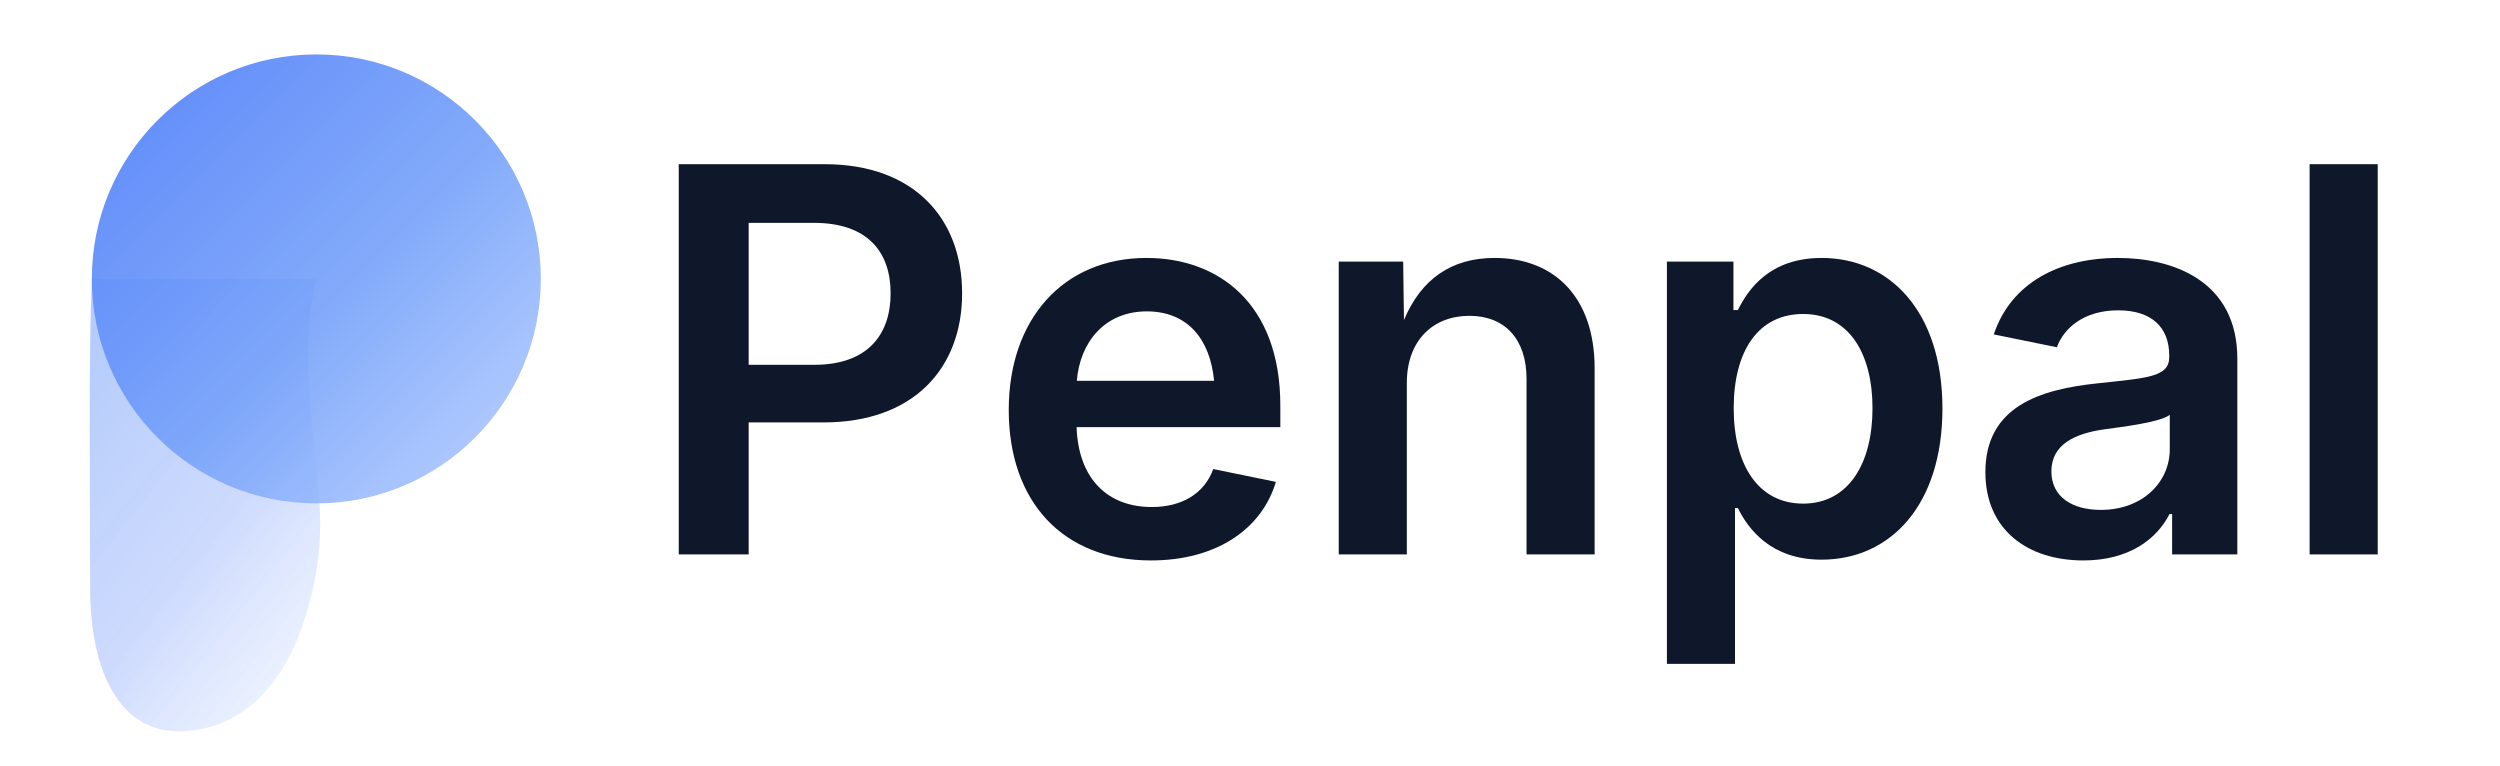
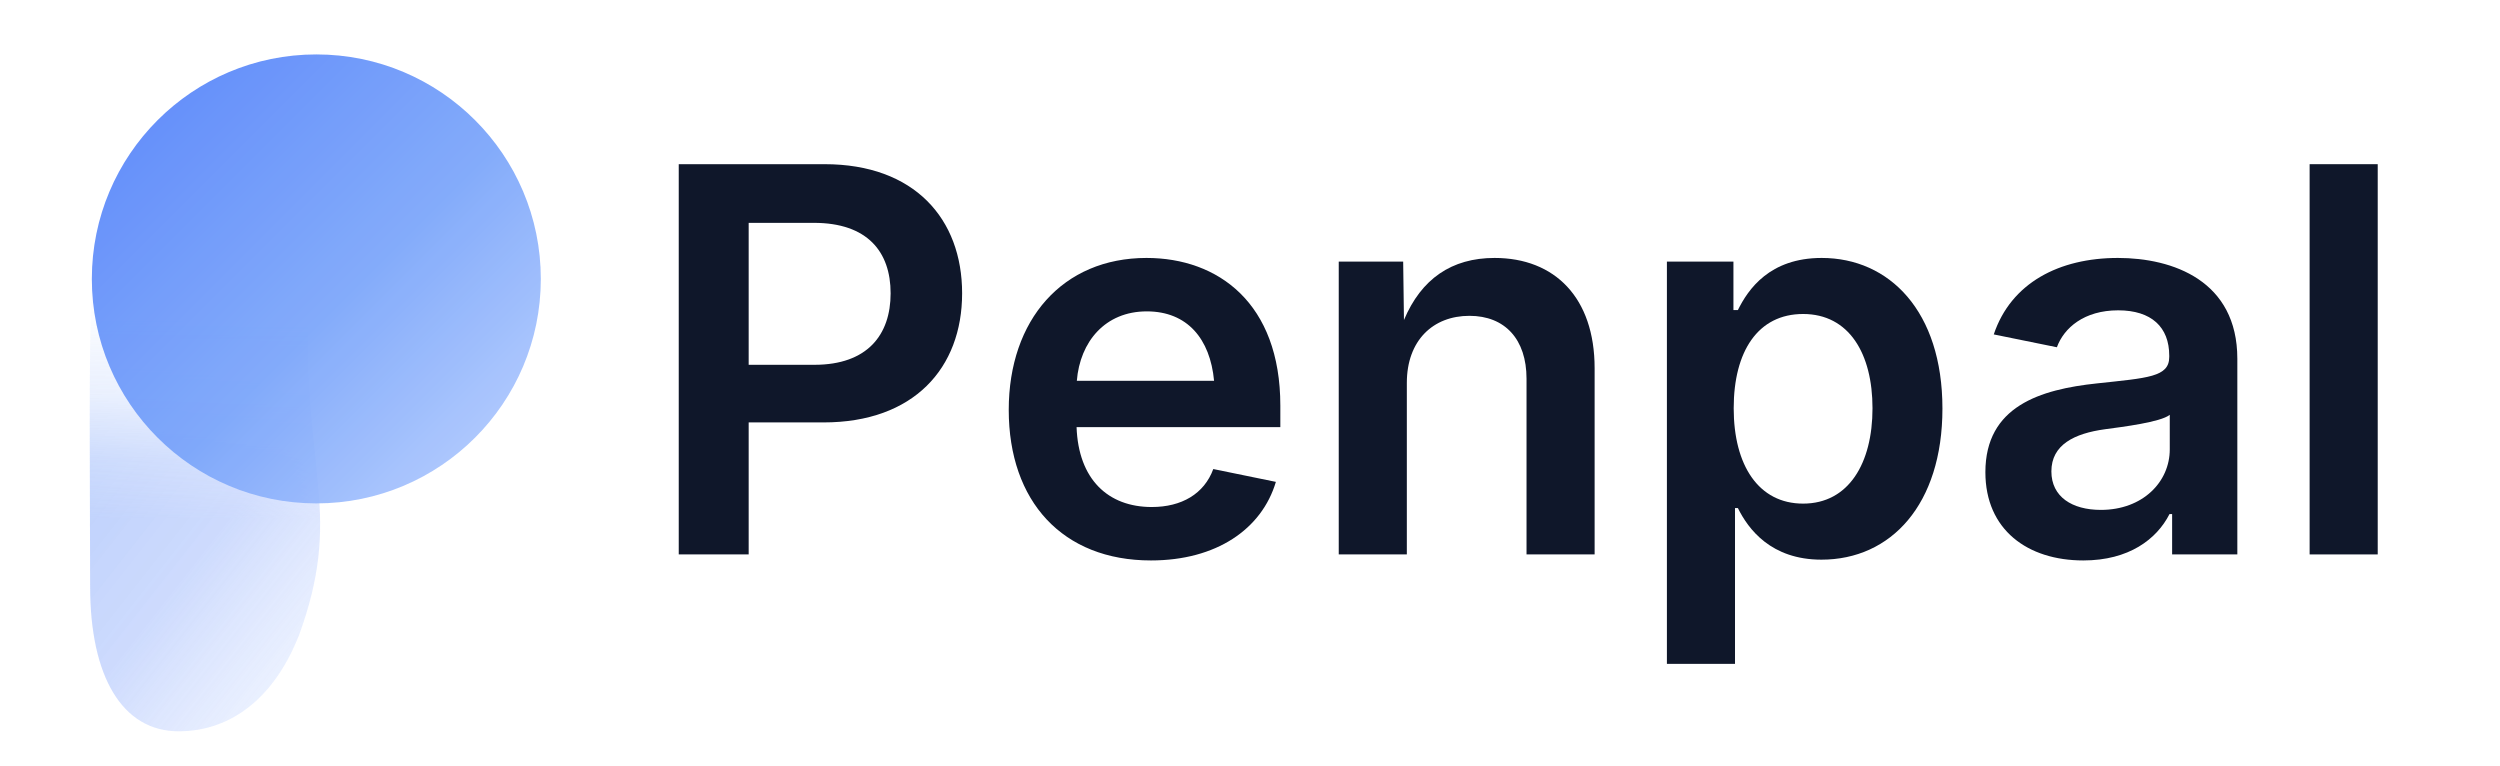
<svg xmlns="http://www.w3.org/2000/svg" width="735" height="225" viewBox="0 0 735 225" role="img" aria-label="Penpal">
  <defs>
    <linearGradient id="penpal-circle" x1="0" y1="0" x2="1" y2="1">
      <stop offset="0" stop-color="#4A7AF8" />
      <stop offset=".55" stop-color="#76A2FA" />
      <stop offset="1" stop-color="#BAD0FF" />
    </linearGradient>
    <linearGradient id="penpal-stem" x1=".15" y1="0" x2=".80" y2="1">
      <stop offset="0" stop-color="#85AAF9" stop-opacity=".9" />
      <stop offset=".58" stop-color="#A5BDFC" stop-opacity=".8" />
      <stop offset="1" stop-color="#D0DEFF" stop-opacity=".5" />
    </linearGradient>
+     <linearGradient id="penpal-stem-fade" x1="0" y1="170" x2="0" y2="323" gradientUnits="userSpaceOnUse">
+       <stop offset="0" stop-color="white" stop-opacity="0" />
+       <stop offset=".20" stop-color="white" stop-opacity=".04" />
+       <stop offset=".52" stop-color="white" stop-opacity=".30" />
+       <stop offset=".78" stop-color="white" stop-opacity=".78" />
+       <stop offset="1" stop-color="white" stop-opacity="1" />
+     </linearGradient>
+     <mask id="penpal-fade-mask" maskUnits="userSpaceOnUse" maskContentUnits="userSpaceOnUse" x="0" y="0" width="520" height="500">
+       <rect x="0" y="0" width="520" height="500" fill="url(#penpal-stem-fade)" />
+     </mask>
  </defs>
  <g transform="translate(-60,-9) scale(.5)">
-     <path d="M174 182 C172 230 173 304 173 363 C173 416 192 448 225 448 C257 448 282 427 296 391 C308 358 310 333 307 304 C304 266 296 222 306 182 Z" fill="url(#penpal-stem)" opacity="0.69" />
+     <path d="M174 182 C172 230 173 304 173 363 C173 416 192 448 225 448 C257 448 282 427 296 391 C308 358 310 333 307 304 C304 266 296 222 306 182 Z" fill="url(#penpal-stem)" mask="url(#penpal-fade-mask)" opacity="0.69" />
    <circle cx="306" cy="182" r="132" fill="url(#penpal-circle)" opacity=".90" />
  </g>
  <g fill="#0F172A" transform="translate(188 163) scale(.077,-.077)">
    <path d="M150 0H417V504H703C1047 504 1232 711 1232 997C1232 1281 1050 1490 707 1490H150ZM417 724V1266H666C870 1266 959 1156 959 997C959 838 870 724 668 724Z" transform="translate(0 0)" />
    <path d="M632 -23C881 -23 1055 96 1109 277L870 326C835 231 749 181 635 181C468 181 355 287 348 486H1126V568C1126 960 888 1132 615 1132C295 1132 89 896 89 552C89 202 295 -23 632 -23ZM349 663C361 812 457 928 616 928C771 928 858 823 873 663Z" transform="translate(1321 0)" />
    <path d="M398 655C398 817 498 911 637 911C773 911 855 821 855 671V0H1115V711C1115 980 963 1132 733 1132C569 1132 453 1052 387 895L384 1118H138V0H398Z" transform="translate(2532 0)" />
    <path d="M138 -418H398V177H409C449 96 536 -20 728 -20C993 -20 1190 190 1190 557C1190 929 987 1132 729 1132C530 1132 448 1012 409 933H392V1118H138ZM658 194C488 194 393 340 393 558C393 776 486 918 658 918C834 918 923 766 923 558C923 348 832 194 658 194Z" transform="translate(3785 0)" />
    <path d="M450 -23C624 -23 730 58 779 154H789V0H1038V747C1038 1045 792 1132 582 1132C358 1132 174 1037 108 840L349 791C376 865 453 932 583 932C710 932 778 868 778 759V754C778 677 696 674 502 653C286 630 76 566 76 314C76 94 237 -23 450 -23ZM517 170C407 170 328 220 328 317C328 419 416 462 533 478C600 487 745 505 780 533V401C780 277 677 170 517 170Z" transform="translate(5063 0)" />
    <path d="M398 1490H138V0H398Z" transform="translate(6239 0)" />
  </g>
</svg>
